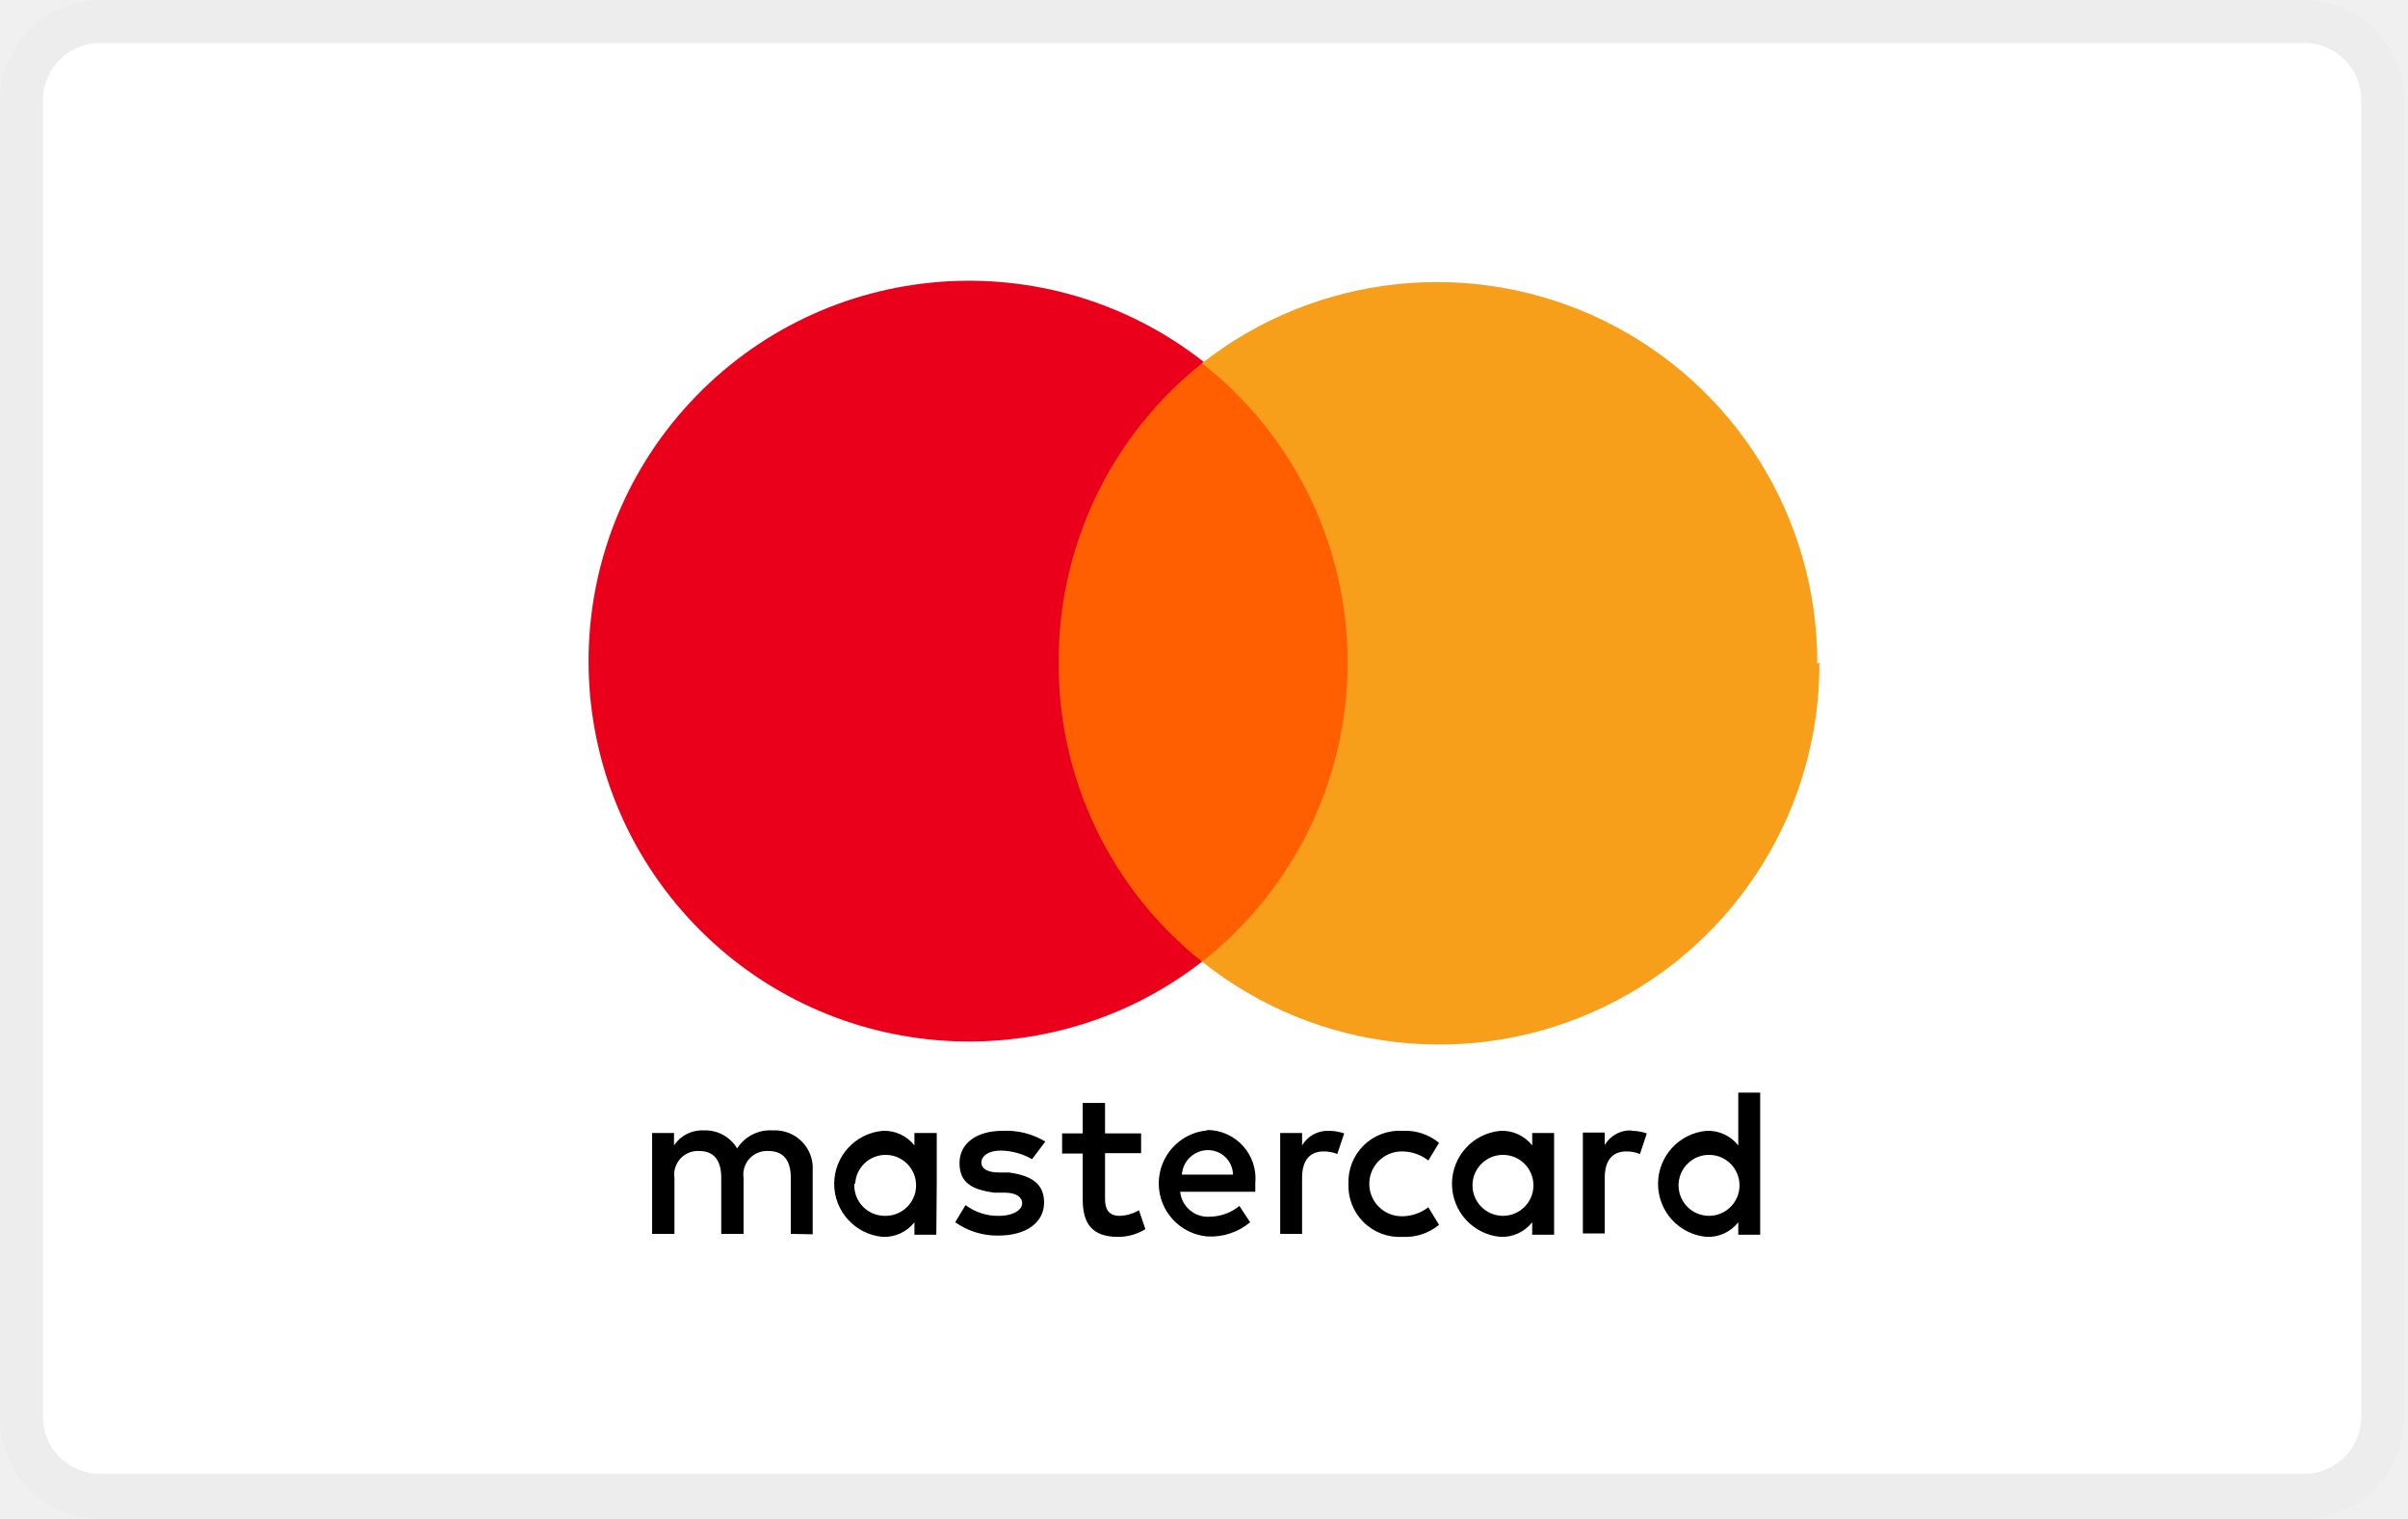
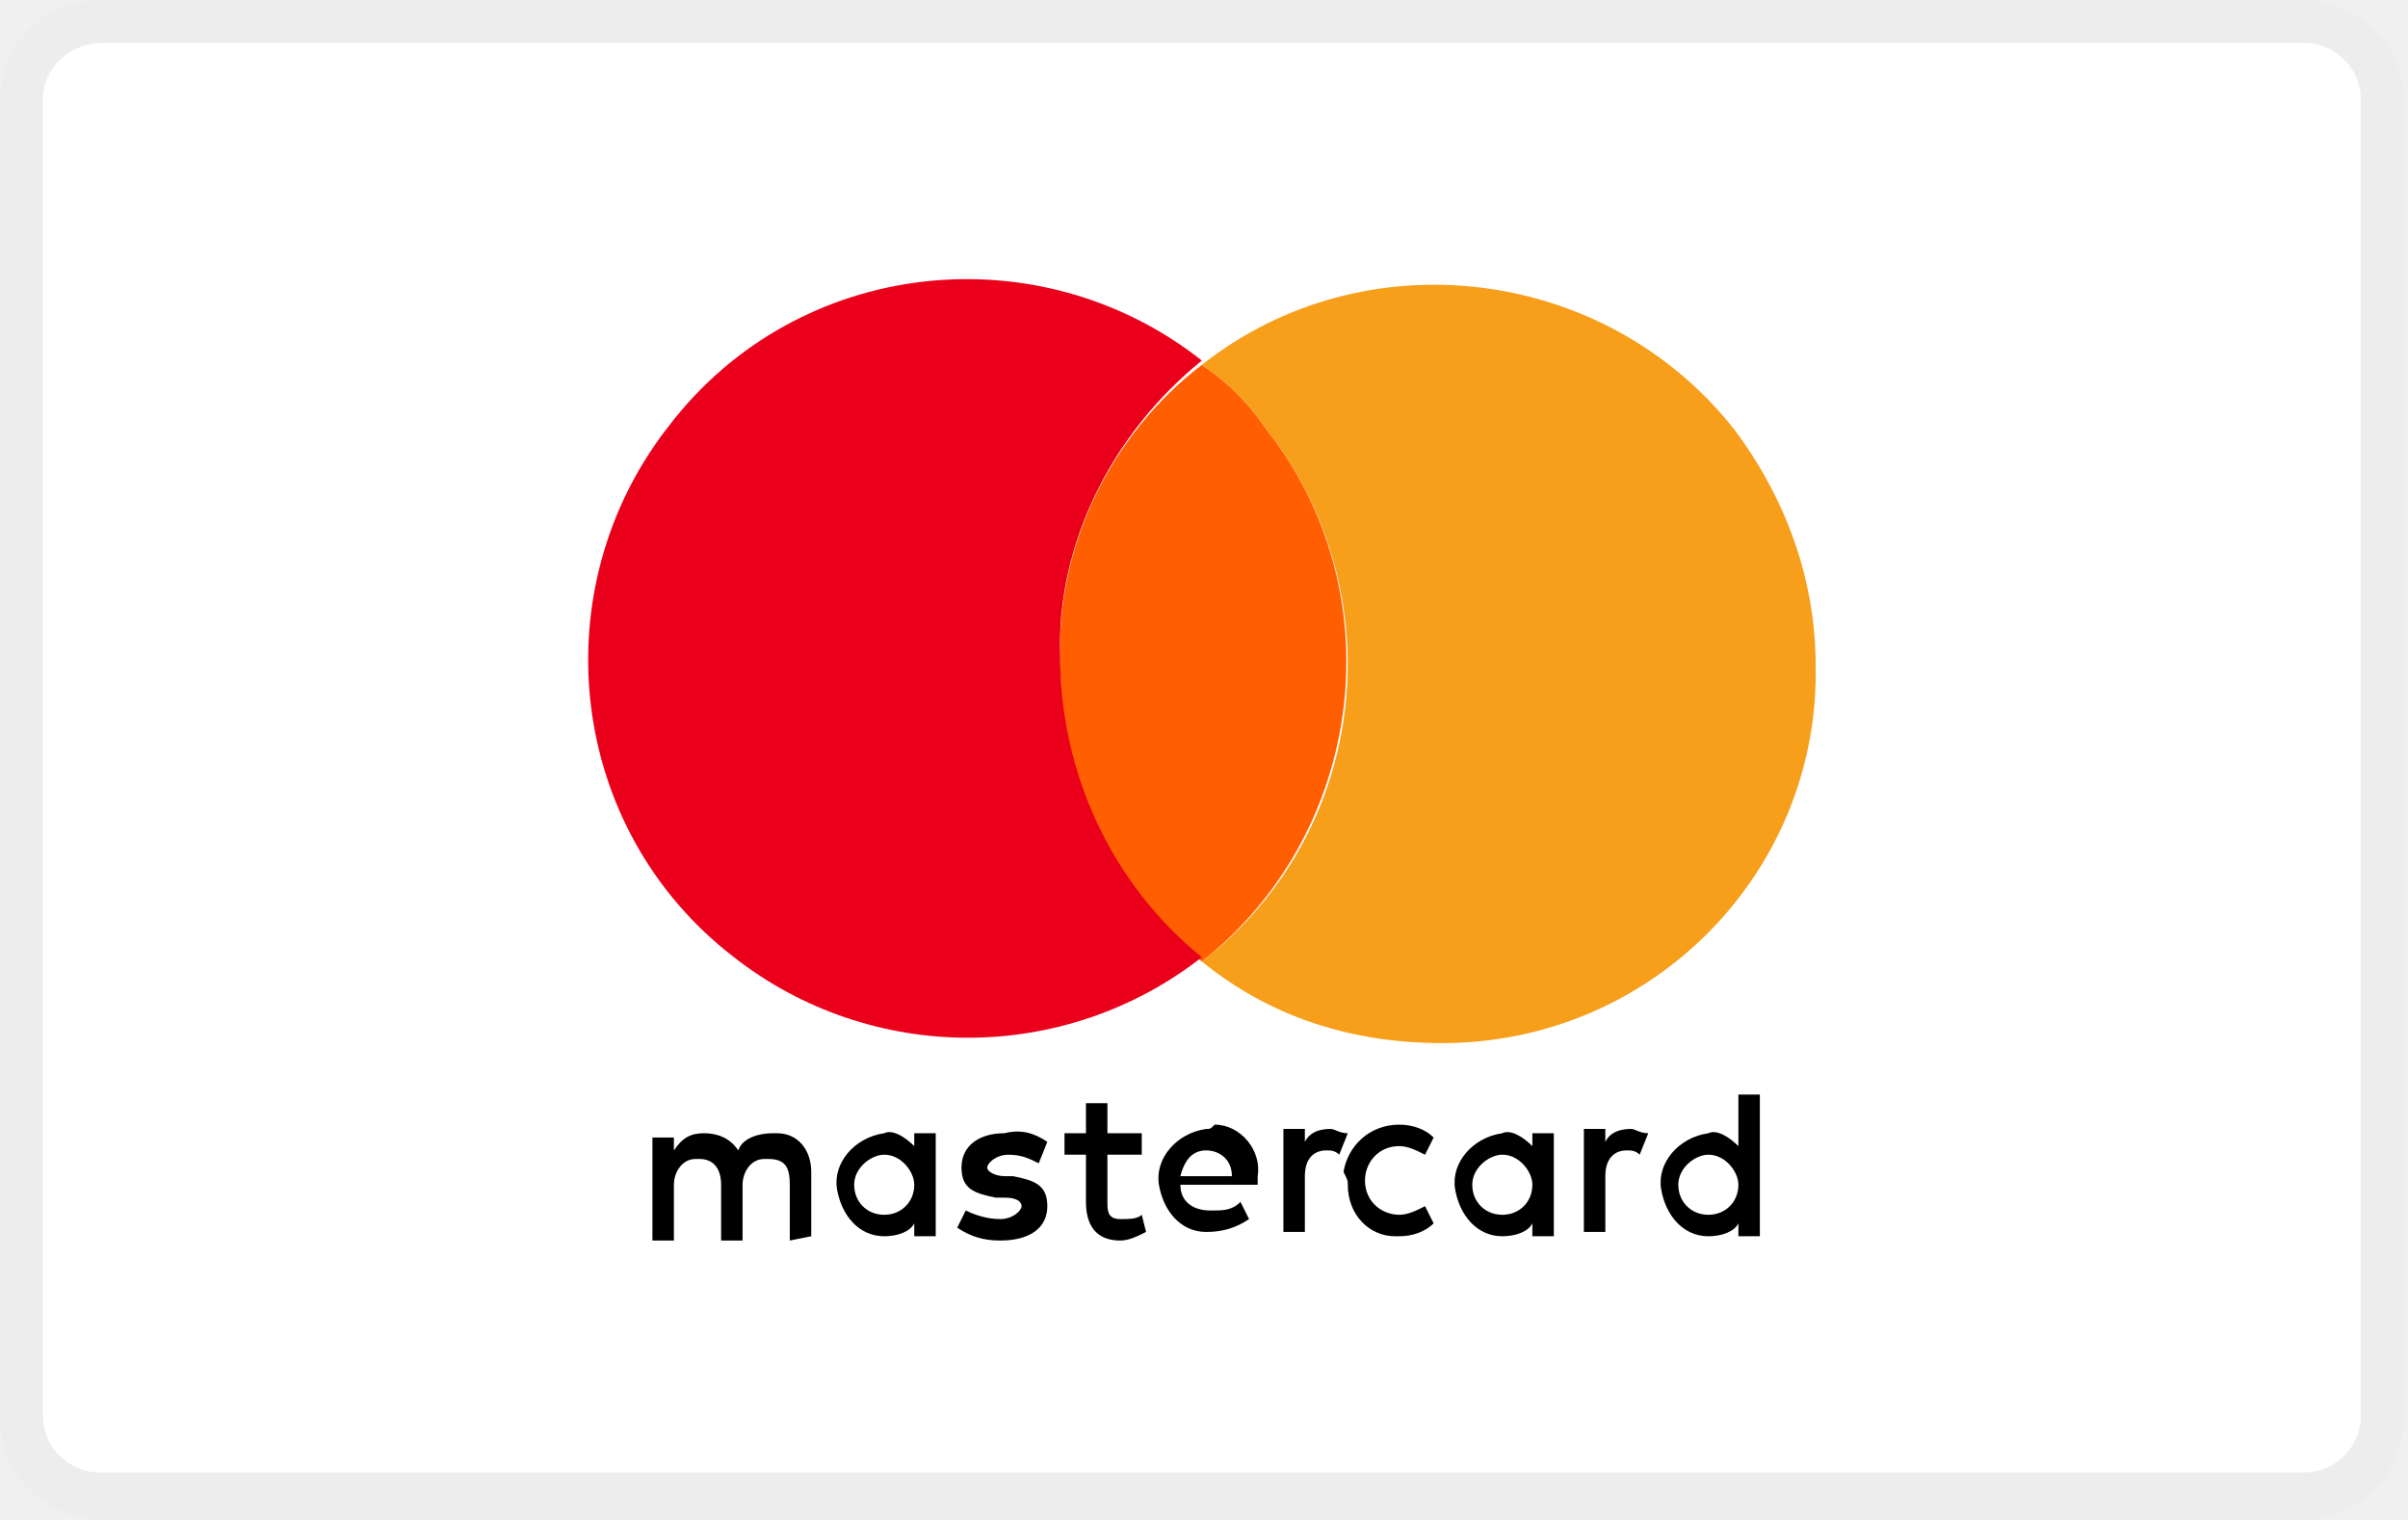
- <svg xmlns="http://www.w3.org/2000/svg" id="Capa_1" data-name="Capa 1" viewBox="0 0 56.09 35.38">
-   <defs>
-     <style>.cls-1{fill:#fff;}.cls-2{fill:#ededed;}.cls-3{fill:#ff5f00;}.cls-4{fill:#eb001b;}.cls-5{fill:#f79e1b;}</style>
-   </defs>
-   <rect class="cls-1" x="0.54" y="0.5" width="55" height="34.37" rx="1.83" ry="1.83" />
-   <path class="cls-2" d="M53.71,35.38H2.38A2.34,2.34,0,0,1,0,33V2.33A2.34,2.34,0,0,1,2.38,0H53.71A2.34,2.34,0,0,1,56,2.33V33A2.34,2.34,0,0,1,53.71,35.38ZM2.38,1A1.34,1.34,0,0,0,1,2.33V33a1.33,1.33,0,0,0,1.33,1.33H53.71A1.33,1.33,0,0,0,55,33V2.33A1.33,1.33,0,0,0,53.71,1Z" />
-   <path id="_Trazado_compuesto_" data-name="&lt;Trazado compuesto&gt;" d="M18.93,28.75V27.27a.88.88,0,0,0-.93-.94.91.91,0,0,0-.83.42.86.86,0,0,0-.78-.42.78.78,0,0,0-.69.35v-.29h-.51v2.35h.52v-1.3a.55.55,0,0,1,.58-.63c.34,0,.51.22.51.62v1.31h.52v-1.3a.55.55,0,0,1,.58-.63c.35,0,.52.22.52.62v1.31Zm7.65-2.35h-.84v-.71h-.52v.71h-.48v.47h.48v1.07c0,.55.21.87.82.87a1.2,1.2,0,0,0,.64-.18l-.15-.44a.94.94,0,0,1-.45.13c-.26,0-.34-.16-.34-.39V26.86h.84Zm4.37-.06a.69.69,0,0,0-.62.34v-.29h-.51v2.35h.51V27.43c0-.39.17-.61.5-.61a.83.83,0,0,1,.32.06l.16-.48a1.09,1.09,0,0,0-.36-.06Zm-6.6.25a1.76,1.76,0,0,0-1-.25c-.6,0-1,.29-1,.75s.29.62.81.69l.24,0c.28,0,.41.11.41.25s-.19.29-.54.29a1.25,1.25,0,0,1-.78-.25l-.24.4a1.7,1.7,0,0,0,1,.31c.68,0,1.07-.32,1.07-.77s-.31-.63-.82-.7l-.24,0c-.22,0-.4-.07-.4-.23s.17-.28.45-.28a1.52,1.52,0,0,1,.73.2ZM38,26.33a.69.69,0,0,0-.62.34v-.29h-.51v2.35h.51V27.43c0-.39.17-.61.5-.61a.83.83,0,0,1,.32.06l.16-.48a1.09,1.09,0,0,0-.36-.06Zm-6.59,1.24a1.19,1.19,0,0,0,1.26,1.24,1.23,1.23,0,0,0,.85-.28l-.25-.41a1,1,0,0,1-.62.21.75.75,0,0,1,0-1.51,1,1,0,0,1,.62.21l.25-.41a1.23,1.23,0,0,0-.85-.28,1.19,1.19,0,0,0-1.26,1.24Zm4.79,0V26.39h-.51v.29a.89.89,0,0,0-.74-.34,1.24,1.24,0,0,0,0,2.47.89.89,0,0,0,.74-.34v.29h.51Zm-1.9,0a.71.71,0,1,1,.71.75.71.71,0,0,1-.71-.75Zm-6.18-1.24a1.24,1.24,0,0,0,0,2.47,1.43,1.43,0,0,0,1-.33l-.25-.38a1.12,1.12,0,0,1-.68.25.65.65,0,0,1-.7-.58h1.75c0-.06,0-.13,0-.2a1.13,1.13,0,0,0-1.12-1.24Zm0,.46a.58.58,0,0,1,.6.57H27.53a.61.61,0,0,1,.63-.57ZM41,27.57V25.45h-.51v1.23a.89.89,0,0,0-.74-.34,1.24,1.24,0,0,0,0,2.47.89.89,0,0,0,.74-.34v.29H41Zm-1.9,0a.71.71,0,1,1,.71.75.71.71,0,0,1-.71-.75Zm-17.28,0V26.39H21.3v.29a.89.89,0,0,0-.74-.34,1.24,1.24,0,0,0,0,2.47.89.89,0,0,0,.74-.34v.29h.51Zm-1.9,0a.71.71,0,1,1,.71.75A.71.71,0,0,1,19.9,27.57Z" />
-   <g id="_Grupo_" data-name="&lt;Grupo&gt;">
-     <rect class="cls-3" x="24.17" y="8.46" width="7.75" height="13.93" />
-     <path id="_Trazado_" data-name="&lt;Trazado&gt;" class="cls-4" d="M24.66,15.43a8.84,8.84,0,0,1,3.38-7A8.86,8.86,0,1,0,28,22.4,8.84,8.84,0,0,1,24.66,15.43Z" />
-     <path class="cls-5" d="M42.38,15.43A8.86,8.86,0,0,1,28,22.4,8.86,8.86,0,0,0,28,8.46a8.86,8.86,0,0,1,14.33,7Z" />
-   </g>
+ <svg xmlns="http://www.w3.org/2000/svg" version="1.1" id="Capa_1" x="0px" y="0px" viewBox="0 0 56.1 35.4" style="enable-background:new 0 0 56.1 35.4;" xml:space="preserve">
+   <style type="text/css">
+ 	.st0{fill:#FFFFFF;}
+ 	.st1{fill:#EDEDED;}
+ 	.st2{fill:none;}
+ 	.st3{fill:#FF5F00;}
+ 	.st4{fill:#F79E1B;}
+ 	.st5{fill:#EB001B;}
+ </style>
+   <path class="st0" d="M2.4,0.5h51.3c1,0,1.8,0.8,1.8,1.8V33c0,1-0.8,1.8-1.8,1.8H2.4c-1,0-1.8-0.8-1.8-1.8V2.3  C0.5,1.3,1.4,0.5,2.4,0.5z" />
+   <path class="st1" d="M53.7,35.4H2.4c-1.3,0-2.4-1-2.4-2.3c0,0,0-0.1,0-0.1V2.3C0,1,1.1,0,2.3,0c0,0,0,0,0,0h51.3C55,0,56,1.1,56,2.3  V33C56,34.3,55,35.4,53.7,35.4z M2.4,1C1.6,1,1,1.6,1,2.3c0,0,0,0,0,0V33c0,0.7,0.6,1.3,1.3,1.3c0,0,0,0,0,0h51.4  c0.7,0,1.3-0.6,1.3-1.3V2.3C55,1.6,54.4,1,53.7,1H2.4z" />
+   <path id="_Trazado_compuesto_" d="M18.9,28.8v-1.5c0-0.5-0.3-0.9-0.8-0.9c0,0-0.1,0-0.1,0c-0.3,0-0.7,0.1-0.8,0.4  c-0.2-0.3-0.5-0.4-0.8-0.4c-0.3,0-0.5,0.1-0.7,0.4v-0.3h-0.5v2.4h0.5v-1.3c0-0.3,0.2-0.6,0.5-0.6c0,0,0.1,0,0.1,0  c0.3,0,0.5,0.2,0.5,0.6v1.3h0.5v-1.3c0-0.3,0.2-0.6,0.5-0.6c0,0,0.1,0,0.1,0c0.4,0,0.5,0.2,0.5,0.6v1.3L18.9,28.8z M26.6,26.4h-0.8  v-0.7h-0.5v0.7h-0.5v0.5h0.5v1.1c0,0.5,0.2,0.9,0.8,0.9c0.2,0,0.4-0.1,0.6-0.2l-0.1-0.4c-0.1,0.1-0.3,0.1-0.5,0.1  c-0.3,0-0.3-0.2-0.3-0.4v-1.1h0.8L26.6,26.4z M31,26.3c-0.3,0-0.5,0.1-0.6,0.3v-0.3h-0.5v2.4h0.5v-1.3c0-0.4,0.2-0.6,0.5-0.6  c0.1,0,0.2,0,0.3,0.1l0.2-0.5C31.2,26.4,31.1,26.3,31,26.3z M24.4,26.6c-0.3-0.2-0.6-0.3-1-0.2c-0.6,0-1,0.3-1,0.8s0.3,0.6,0.8,0.7  h0.2c0.3,0,0.4,0.1,0.4,0.2s-0.2,0.3-0.5,0.3c-0.3,0-0.6-0.1-0.8-0.2l-0.2,0.4c0.3,0.2,0.6,0.3,1,0.3c0.7,0,1.1-0.3,1.1-0.8  s-0.3-0.6-0.8-0.7h-0.2c-0.2,0-0.4-0.1-0.4-0.2s0.2-0.3,0.5-0.3c0.3,0,0.5,0.1,0.7,0.2L24.4,26.6z M38,26.3c-0.3,0-0.5,0.1-0.6,0.3  v-0.3h-0.5v2.4h0.5v-1.3c0-0.4,0.2-0.6,0.5-0.6c0.1,0,0.2,0,0.3,0.1l0.2-0.5C38.2,26.4,38.1,26.3,38,26.3L38,26.3z M31.4,27.6  c0,0.7,0.5,1.2,1.1,1.2c0,0,0.1,0,0.1,0c0.3,0,0.6-0.1,0.8-0.3l-0.2-0.4c-0.2,0.1-0.4,0.2-0.6,0.2c-0.4,0-0.8-0.3-0.8-0.8  c0-0.4,0.3-0.8,0.8-0.8c0.2,0,0.4,0.1,0.6,0.2l0.2-0.4c-0.2-0.2-0.5-0.3-0.8-0.3c-0.7,0-1.2,0.5-1.3,1.1  C31.4,27.5,31.4,27.5,31.4,27.6L31.4,27.6z M36.2,27.6v-1.2h-0.5v0.3c-0.2-0.2-0.5-0.4-0.7-0.3c-0.7,0.1-1.2,0.7-1.1,1.3  c0.1,0.6,0.5,1.1,1.1,1.1c0.3,0,0.6-0.1,0.7-0.3v0.3h0.5V27.6z M34.3,27.6c0-0.4,0.4-0.7,0.7-0.7c0.4,0,0.7,0.4,0.7,0.7  c0,0.4-0.3,0.7-0.7,0.7C34.6,28.3,34.3,28,34.3,27.6C34.3,27.6,34.3,27.6,34.3,27.6z M28.1,26.3c-0.7,0.1-1.2,0.7-1.1,1.3  c0.1,0.6,0.5,1.1,1.1,1.1c0.4,0,0.7-0.1,1-0.3l-0.2-0.4c-0.2,0.2-0.4,0.2-0.7,0.2c-0.4,0-0.7-0.2-0.7-0.6h1.8c0-0.1,0-0.1,0-0.2  c0.1-0.6-0.4-1.2-1-1.2C28.2,26.3,28.2,26.3,28.1,26.3L28.1,26.3z M28.1,26.8c0.3,0,0.6,0.2,0.6,0.6c0,0,0,0,0,0h-1.2  C27.6,27,27.8,26.8,28.1,26.8L28.1,26.8z M41,27.6v-2.1h-0.5v1.2c-0.2-0.2-0.5-0.4-0.7-0.3c-0.7,0.1-1.2,0.7-1.1,1.3  c0.1,0.6,0.5,1.1,1.1,1.1c0.3,0,0.6-0.1,0.7-0.3v0.3H41V27.6z M39.1,27.6c0-0.4,0.4-0.7,0.7-0.7c0.4,0,0.7,0.4,0.7,0.7  c0,0.4-0.3,0.7-0.7,0.7C39.4,28.3,39.1,28,39.1,27.6C39.1,27.6,39.1,27.6,39.1,27.6z M21.8,27.6v-1.2h-0.5v0.3  c-0.2-0.2-0.5-0.4-0.7-0.3c-0.7,0.1-1.2,0.7-1.1,1.3c0.1,0.6,0.5,1.1,1.1,1.1c0.3,0,0.6-0.1,0.7-0.3v0.3h0.5L21.8,27.6z M19.9,27.6  c0-0.4,0.4-0.7,0.7-0.7c0.4,0,0.7,0.4,0.7,0.7c0,0.4-0.3,0.7-0.7,0.7C20.2,28.3,19.9,28,19.9,27.6C19.9,27.6,19.9,27.6,19.9,27.6  L19.9,27.6z" />
+   <path class="st2" d="M28,22.4C28,22.4,28,22.4,28,22.4C28,22.4,28,22.4,28,22.4L28,22.4z" />
+   <path class="st3" d="M24.7,15.4c0,2.7,1.2,5.3,3.3,7h0c3.8-3,4.5-8.6,1.5-12.4c-0.4-0.6-0.9-1.1-1.5-1.5  C25.9,10.1,24.6,12.7,24.7,15.4z" />
+   <path class="st4" d="M42.3,15.5c0-2-0.7-3.9-1.9-5.5c-3-3.8-8.6-4.5-12.4-1.5c0,0,0,0,0,0c0.6,0.4,1.1,0.9,1.5,1.5  c3,3.8,2.4,9.4-1.5,12.4c0,0,0,0,0,0c1.6,1.3,3.5,1.9,5.6,1.9C38.5,24.3,42.4,20.3,42.3,15.5L42.3,15.5z" />
+   <path class="st5" d="M28,8.4c-3.8-3-9.4-2.4-12.4,1.5c-3,3.8-2.4,9.4,1.5,12.4c3.2,2.5,7.7,2.5,10.9,0c0,0,0,0,0,0  c-2.1-1.7-3.3-4.3-3.3-7C24.6,12.7,25.9,10.1,28,8.4C28,8.5,28,8.5,28,8.4C28,8.5,28,8.4,28,8.4C28,8.4,28,8.4,28,8.4z" />
+   <path class="st5" d="M28,8.5C28,8.5,28,8.4,28,8.5C28,8.4,28,8.5,28,8.5C28,8.5,28,8.5,28,8.5z" />
</svg>
